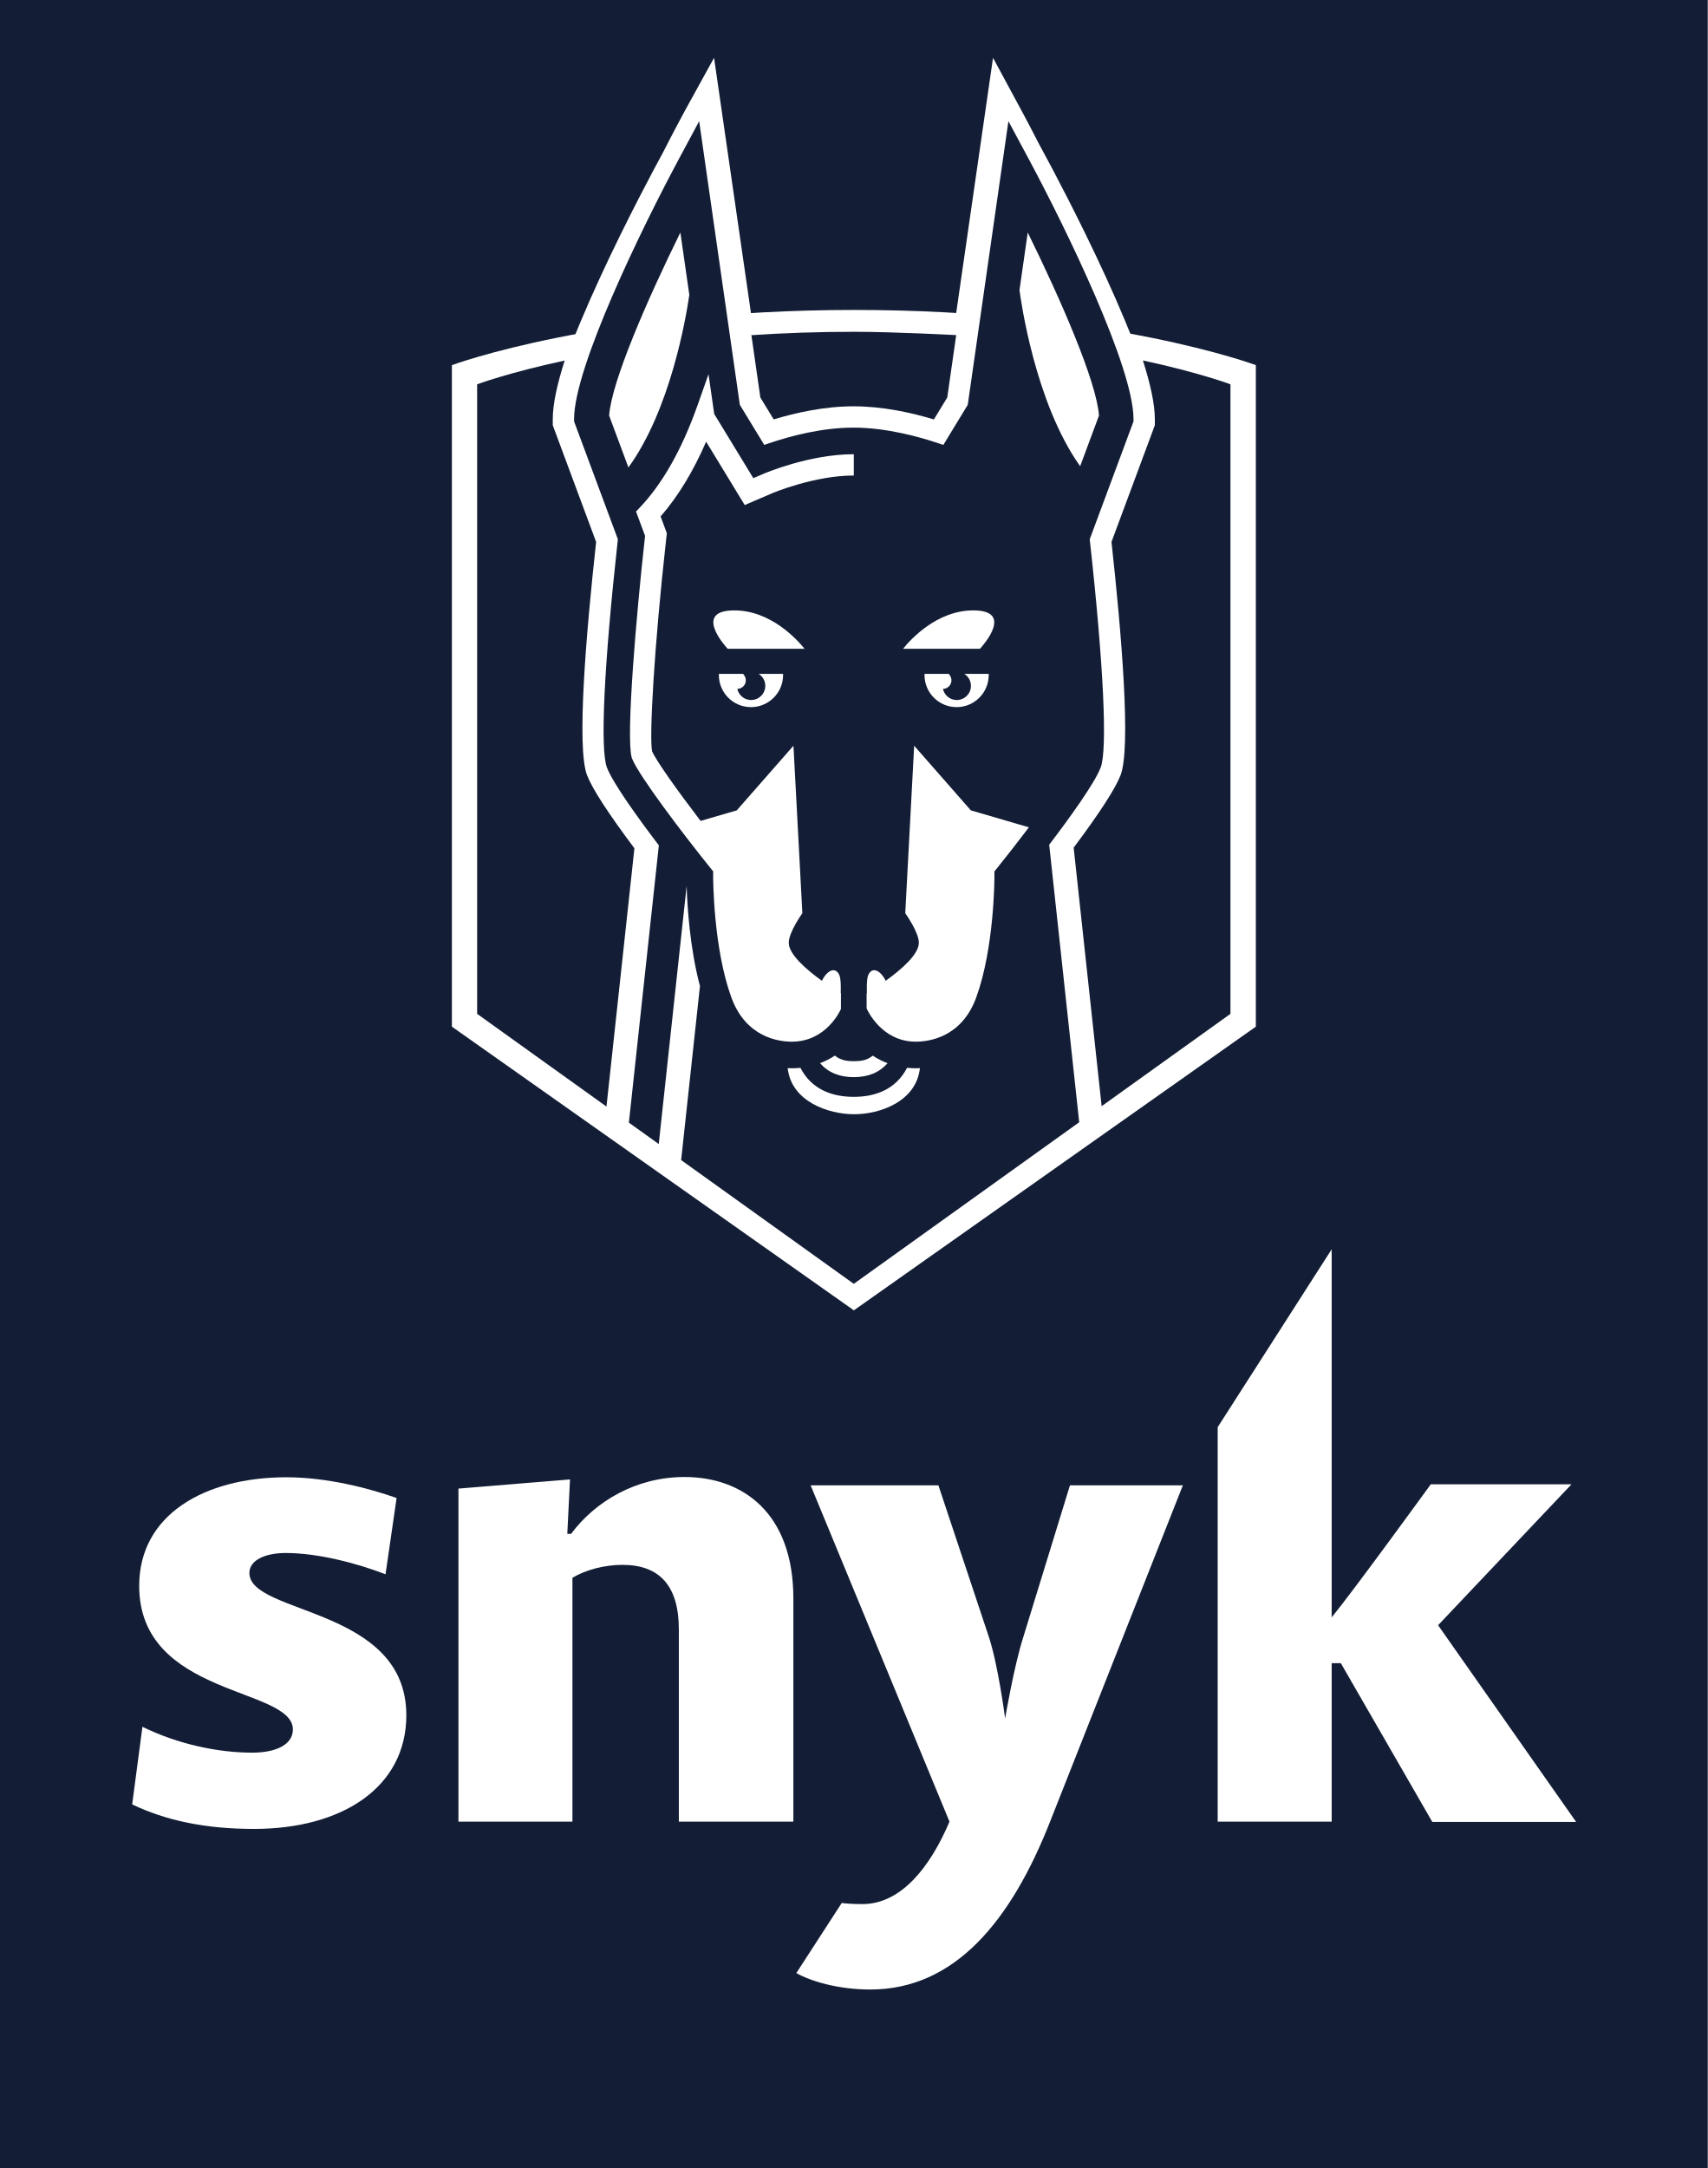
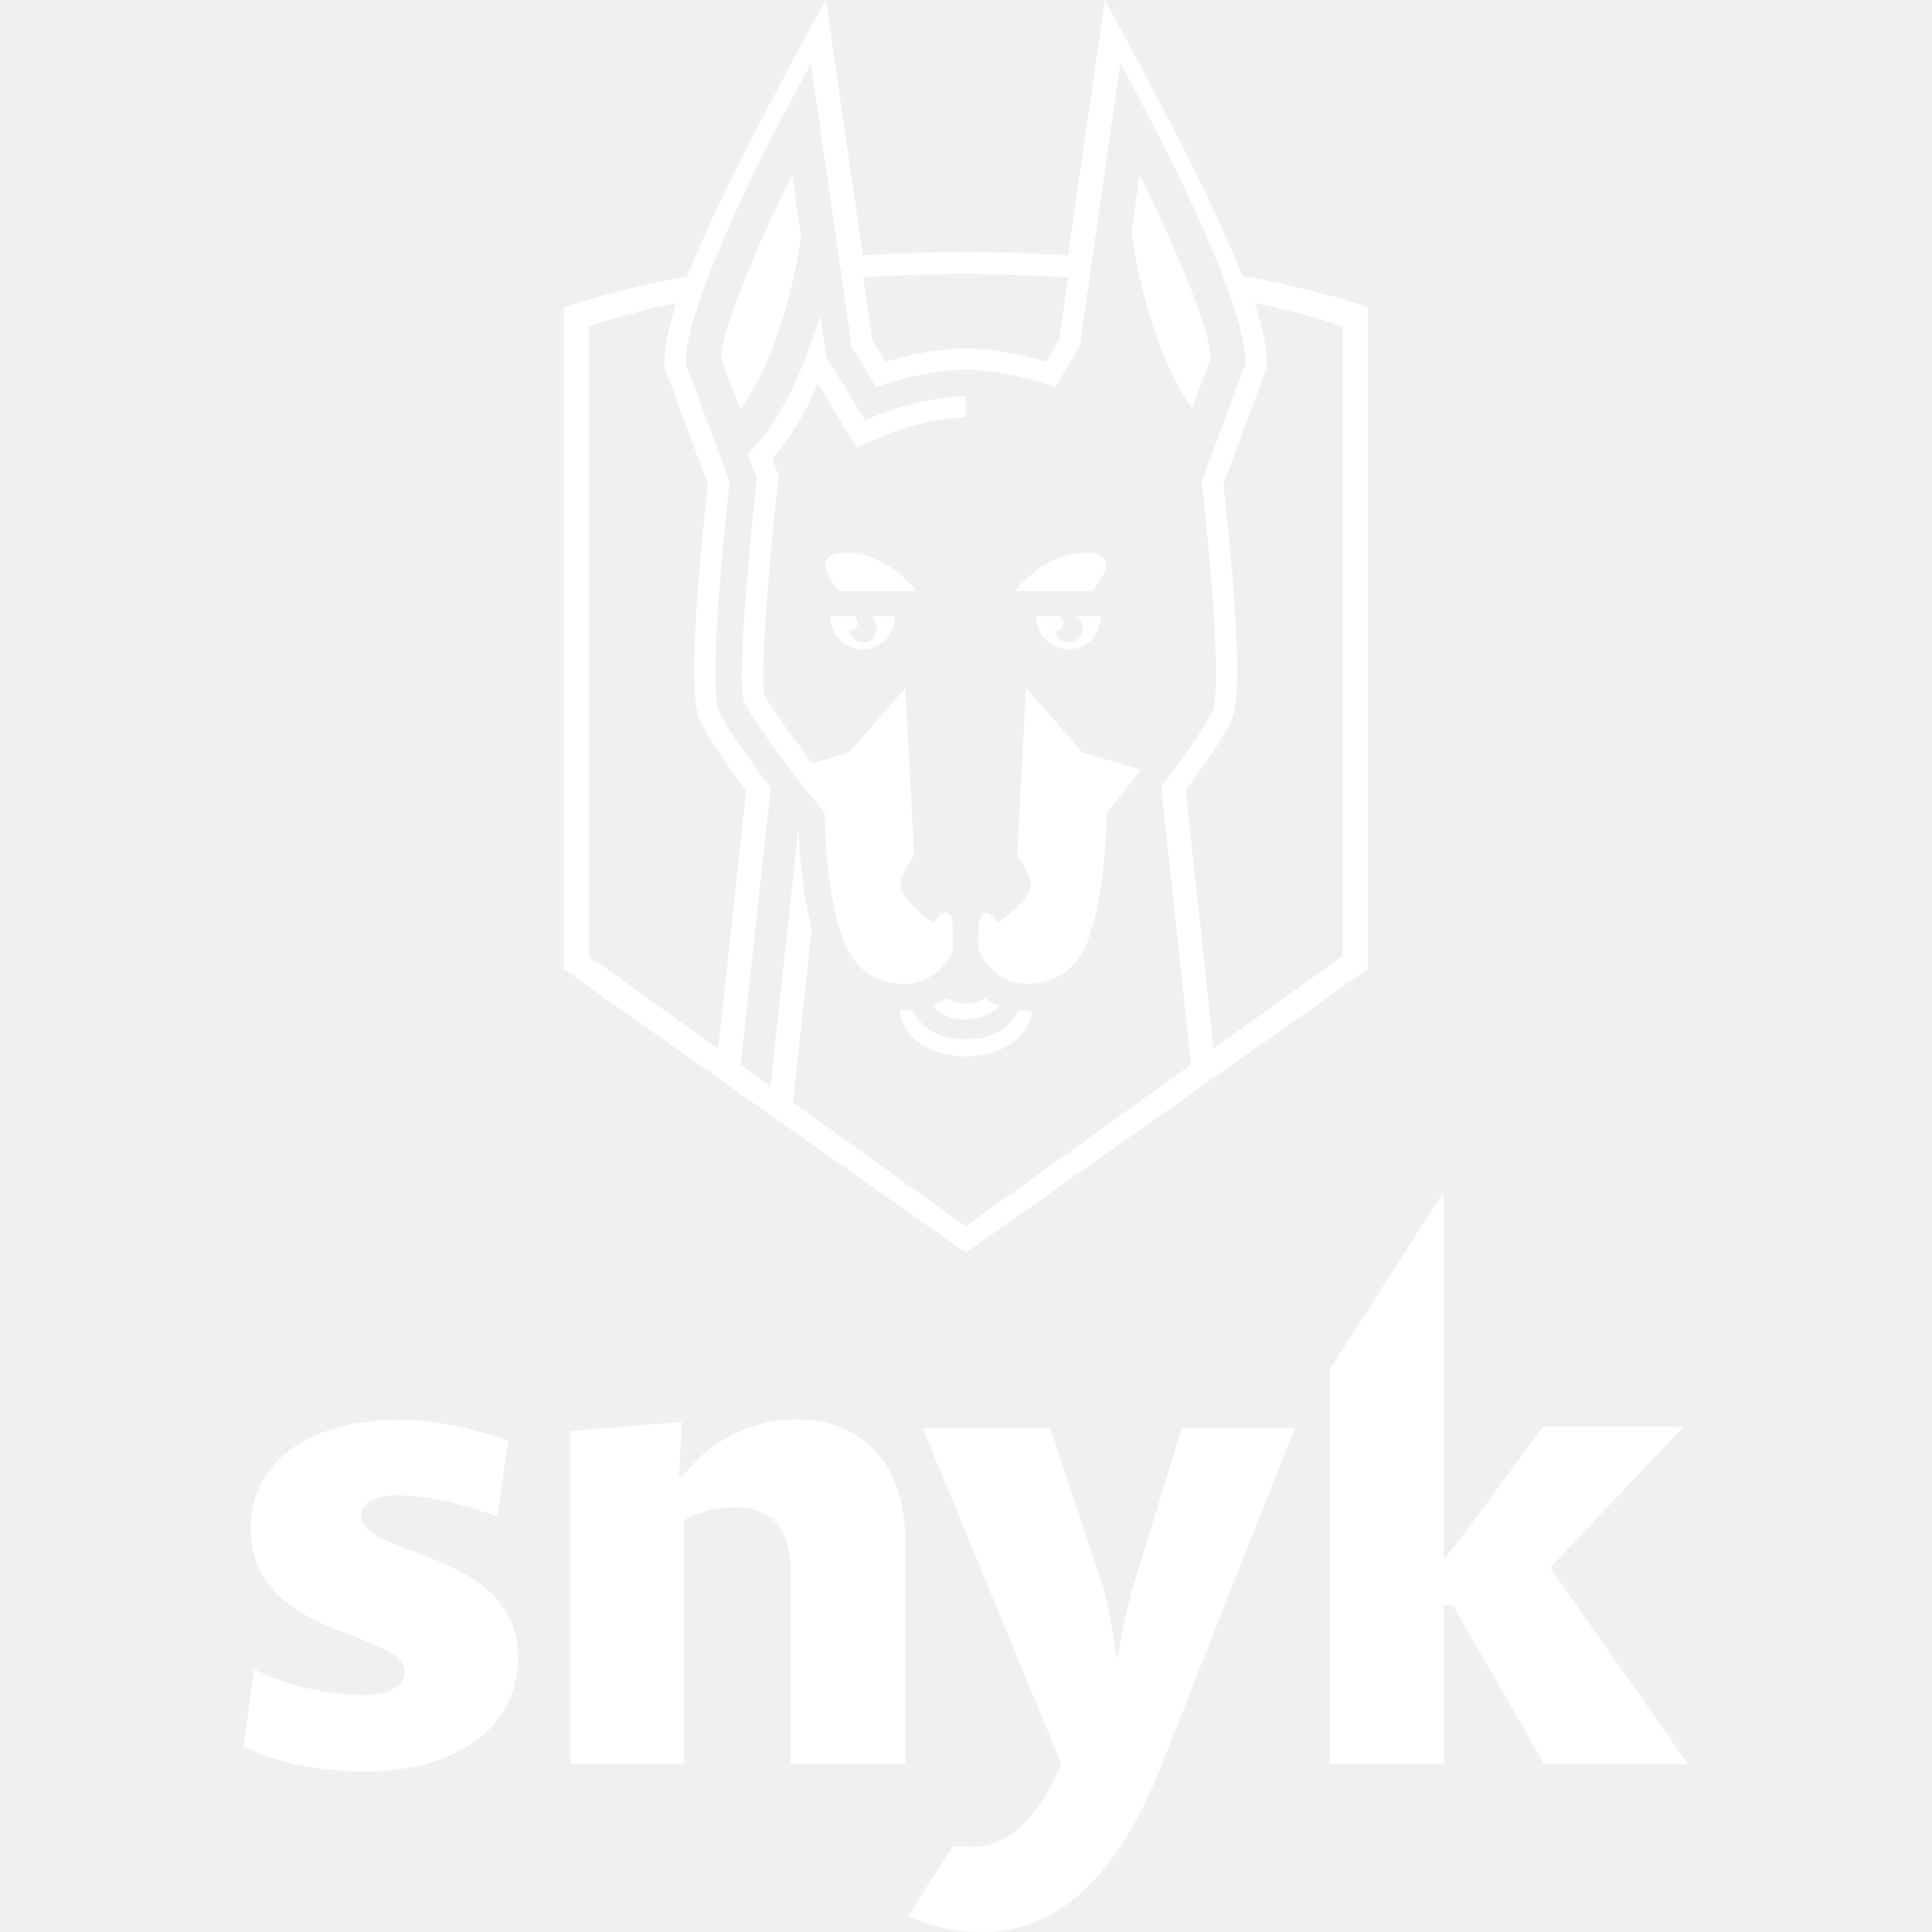
- <svg xmlns="http://www.w3.org/2000/svg" width="650px" height="825px" viewBox="0 0 650 825" version="1.1">
-   <defs />
-   <g id="Logo" stroke="none" stroke-width="1" fill="none" fill-rule="evenodd">
-     <g id="wordmark-symbol-_vertical-_NODECONF">
-       <rect id="Rectangle-2" fill="#131E36" x="0" y="0" width="650" height="825" />
-       <g id="wordmark" transform="translate(50, 475)" fill="#FFFFFF">
-         <path d="M46.673,220.966 C28.168,220.966 13.159,217.787 0.308,211.635 L4.215,182.104 C17.785,188.769 33.103,191.948 45.953,191.948 C55.308,191.948 61.477,188.769 61.477,183.13 C61.477,166.929 2.981,170.825 2.981,128.478 C2.981,101.408 27.86,87.156 59.009,87.156 C74.533,87.156 90.57,91.36 100.953,95.051 L96.738,124.069 C85.841,119.865 71.037,115.968 58.701,115.968 C51.093,115.968 44.925,118.634 44.925,123.556 C44.925,139.552 104.654,136.373 104.654,177.695 C104.654,205.175 80.187,220.966 46.673,220.966 L46.673,220.966 Z" id="Shape" />
-         <path d="M208.383,218.197 L208.383,145.089 C208.383,128.375 200.981,120.48 186.897,120.48 C180.009,120.48 172.813,122.428 167.879,125.402 L167.879,218.197 L124.495,218.197 L124.495,91.462 L166.953,87.976 L165.925,108.688 L167.364,108.688 C176.514,96.384 192.037,87.053 210.542,87.053 C232.748,87.053 251.972,100.793 251.972,133.297 L251.972,218.197 L208.383,218.197 L208.383,218.197 Z" id="Shape" />
-         <path d="M495.103,218.197 L460.355,157.906 L456.86,157.906 L456.86,218.197 L413.477,218.197 L413.477,68.084 L456.86,0.41 L456.86,140.475 C465.495,129.913 494.589,89.822 494.589,89.822 L548.15,89.822 L497.364,143.448 L549.897,218.3 L495.103,218.3 L495.103,218.197 Z" id="Shape" />
-         <path d="M357.243,90.232 L339.458,148.062 C335.963,158.931 332.57,178.926 332.57,178.926 C332.57,178.926 329.897,158.213 326.196,147.345 L307.178,90.232 L258.551,90.232 L311.393,218.197 C304.196,235.218 293.093,249.573 278.29,249.573 C275.617,249.573 272.944,249.471 270.374,249.163 L253.103,275.822 L253.103,275.822 C258.551,278.899 268.935,282.077 281.271,282.077 C313.346,282.077 334.832,256.136 349.841,217.787 L400.215,90.232 L357.243,90.232 L357.243,90.232 Z" id="Shape" />
-       </g>
-       <g id="Group-3" transform="translate(172, 22)">
-         <path d="M223.768,33.361 L225.786,37.094 C230.195,45.219 268.779,117.219 268.776,143.233 L268.776,144.758 L251.285,191.628 C254.129,217.177 259.785,272.689 255.515,283.535 C252.879,290.243 242.831,304.043 234.236,315.219 L229.724,315.228 L234.397,358.153 L220.31,368.34 L214.541,315.258 L209.389,315.268 C208.88,316.994 208.324,318.692 207.716,320.344 C204.489,329.112 198.786,335.757 191.493,339.693 C191.065,360.714 171.499,372.055 153.064,372.055 C134.476,372.055 114.746,360.723 114.311,339.709 C107.003,335.766 101.293,329.121 98.062,320.344 C97.481,318.764 96.947,317.141 96.456,315.493 L91.416,315.504 L85.626,368.905 L71.539,359.068 L76.259,315.534 L71.827,315.543 C63.165,304.317 52.924,290.312 50.262,283.529 C45.992,272.681 51.428,217.177 54.276,191.624 L36.467,144.76 L36.467,143.233 C36.467,117.219 75.36,45.219 79.775,37.094 L80.13,36.451 C84.379,28.112 87.685,21.989 88.741,20.042 L99.786,0 C99.786,0 109.874,69.653 109.867,69.715 L115.306,107.343 L120.392,149.023 C126.564,147.078 135.227,144.828 144.522,143.905 C147.054,137.696 149.804,133.55 152.828,133.55 C158.626,133.55 164.404,139.131 169.602,145.093 C175.336,146.133 180.559,147.525 184.737,148.811 L190.469,107.345 L205.964,0 L216.781,20.042 C217.701,21.74 220.316,26.613 223.768,33.361 Z" id="Shape-Copy-45" fill="#FFFFFF" />
-         <path d="M152.999,476.629 L0,368.678 L0,116.948 C0,116.948 56.573,95.945 153.207,95.945 C249.841,95.945 306,116.948 306,116.948 L306,368.678 L152.999,476.629 Z" id="Shape-Copy-44" fill="#FFFFFF" />
-         <g id="Group" transform="translate(9.313869, 24.11303)" fill="#131E36">
-           <path d="M253.696,91.048 C256.481,99.789 258.245,107.577 258.245,113.345 L258.245,115.706 L241.742,160.107 C245.582,195.156 249.231,238.52 245.18,248.918 C243.178,254.061 237.153,263.344 227.343,276.448 L237.99,374.831 L287.025,339.69 L287.025,100.133 C287.025,100.133 275.38,95.722 253.696,91.048 L253.696,91.048 Z" id="Shape" />
-           <path d="M113.169,113.487 C121.388,110.985 132.374,108.502 143.589,108.502 C154.826,108.502 165.883,110.999 174.144,113.501 L179.239,105.138 L182.638,81.402 C182.638,81.402 158.889,80.142 143.855,80.142 C129.874,80.142 116.812,80.622 104.685,81.429 L108.088,105.138 L113.169,113.487 L113.169,113.487 Z" id="Shape" />
-           <path d="M42.141,248.916 C38.088,238.522 41.742,195.158 45.583,160.109 L29.08,115.708 L29.08,113.347 C29.08,107.589 30.834,99.811 33.615,91.084 C11.931,95.748 0.293,100.135 0.293,100.135 L0.293,339.696 L49.525,374.976 L60.154,276.694 C50.241,263.461 44.154,254.095 42.141,248.916 L42.141,248.916 Z" id="Shape" />
-           <path d="M237.615,245.987 C240.265,239.173 238.743,206.96 233.535,159.806 L233.459,159.088 L250.123,114.253 L250.123,113.345 C250.123,93.782 224.791,41.436 209.815,13.595 L202.51,0.004 L187.034,107.929 L177.743,123.193 L175.432,122.42 C168.961,120.252 156.225,116.61 143.587,116.61 C131.603,116.61 119.735,119.759 111.883,122.406 L109.58,123.189 L100.283,107.931 L84.805,0.006 L77.501,13.597 C62.528,41.438 37.192,93.78 37.192,113.347 L37.192,114.255 L53.863,159.09 L53.784,159.808 C48.576,206.962 47.05,239.167 49.704,245.981 C52.084,252.095 61.539,265.174 69.457,275.572 L58.049,381.09 L69.419,389.229 L80.038,290.999 C80.266,298.62 81.223,314.531 85.104,329.119 L77.941,395.339 L143.654,442.434 L222.541,385.904 L229.456,380.947 L218.032,275.339 C225.922,264.976 235.251,252.051 237.615,245.987 L237.615,245.987 Z M209.863,42.365 C222.646,68.329 236.059,99.154 236.979,112.023 L229.815,131.299 C212.594,107.132 207.185,67.854 206.728,64.264 L209.863,42.365 L209.863,42.365 Z M189.144,186.165 C204.619,186.165 193.043,199.28 191.687,200.761 L162.417,200.761 C165.082,197.436 175.154,186.165 189.144,186.165 L189.144,186.165 Z M180.799,213.215 C180.573,214.841 179.184,216.014 177.588,216.036 C178.06,218.172 179.802,219.889 182.097,220.213 C185.054,220.631 187.789,218.567 188.197,215.612 C188.502,213.444 187.464,211.407 185.718,210.313 L195.009,210.313 L195.009,210.772 C195.009,217.507 189.541,222.971 182.793,222.971 C176.044,222.971 170.576,217.509 170.576,210.772 L170.576,210.313 L180,210.313 C179.949,210.347 179.907,210.396 179.851,210.43 C180.557,211.138 180.947,212.143 180.799,213.215 L180.799,213.215 Z M150.87,355.605 C152.662,356.782 154.545,357.731 156.511,358.477 C153.417,361.998 149.162,363.776 143.658,363.776 C138.155,363.776 133.902,361.994 130.808,358.467 C132.776,357.721 134.665,356.768 136.456,355.585 C138.969,357.66 141.778,357.698 143.66,357.698 C145.551,357.698 148.357,357.684 150.87,355.605 L150.87,355.605 Z M102.528,213.215 C102.303,214.841 100.915,216.014 99.322,216.036 C99.795,218.172 101.532,219.889 103.829,220.213 C106.784,220.631 109.513,218.567 109.931,215.612 C110.228,213.444 109.194,211.407 107.453,210.313 L116.744,210.313 L116.744,210.772 C116.744,217.507 111.271,222.971 104.522,222.971 C97.78,222.971 92.302,217.509 92.302,210.772 L92.302,210.313 L101.73,210.313 C101.678,210.347 101.631,210.396 101.581,210.43 C102.293,211.138 102.683,212.143 102.528,213.215 L102.528,213.215 Z M95.637,200.761 C94.274,199.278 82.702,186.165 98.18,186.165 C112.17,186.165 122.232,197.436 124.906,200.761 L95.637,200.761 L95.637,200.761 Z M50.532,112.023 C51.455,99.154 64.863,68.331 77.648,42.365 L81.055,66.111 C79.761,74.991 73.815,109.808 57.877,131.766 L50.532,112.023 L50.532,112.023 Z M97.068,333.481 C90.207,314.687 90.128,288.39 90.128,287.278 L90.134,285.48 L89.01,284.08 C78.855,271.493 61.795,249.063 59.228,242.472 L59.139,242.209 C56.856,234.287 60.965,186.976 64.086,159.015 L64.217,157.811 L60.772,148.545 L62.08,147.169 C70.84,138.007 78.294,124.813 84.236,107.974 L88.362,96.282 L90.534,111.42 L105.414,135.843 L109.467,134.11 C109.63,134.041 126.686,126.736 143.591,126.736 L143.66,126.736 L143.66,134.838 L143.587,134.838 C128.612,134.838 112.824,141.48 112.664,141.551 L102.142,146.073 L87.456,121.967 C82.48,133.4 76.675,142.924 70.121,150.405 L72.497,156.802 L72.152,159.915 C67.711,199.662 65.739,234.479 66.89,239.782 C68.488,243.461 76.53,254.749 85.348,266.275 L99.114,262.26 L120.692,237.665 L124.081,301.403 C123.875,301.68 118.903,308.653 118.903,312.636 C118.903,316.968 125.271,322.609 131.545,327.131 C131.634,326.955 131.684,326.751 131.781,326.585 C134.005,322.657 136.863,321.943 138.173,324.963 C138.908,326.668 138.68,331.764 138.68,331.764 L138.769,331.815 L138.759,337.856 C138.537,338.36 133.206,350.28 120.082,350.28 C115.004,350.276 102.608,348.642 97.068,333.481 L97.068,333.481 Z M143.833,377.895 C134.11,377.895 119.912,373.162 118.491,360.342 C119.022,360.37 119.539,360.407 120.08,360.407 C121.184,360.407 122.268,360.342 123.338,360.231 C127.675,368.612 135.61,371.275 143.658,371.275 C151.699,371.275 159.607,368.583 163.937,360.225 C165.017,360.338 166.123,360.405 167.245,360.405 C167.784,360.405 168.303,360.368 168.828,360.34 C167.429,373.162 153.423,377.895 143.833,377.895 L143.833,377.895 Z M198.315,284.08 L197.187,285.48 L197.191,287.278 C197.191,288.39 197.112,314.691 190.248,333.481 C184.711,348.642 172.312,350.278 167.245,350.278 C154.148,350.278 148.774,338.131 148.54,337.623 L148.54,331.827 L148.643,331.762 C148.643,331.762 148.411,326.666 149.144,324.961 C150.456,321.941 153.32,322.655 155.54,326.583 C155.633,326.749 155.688,326.955 155.772,327.129 C162.056,322.607 168.42,316.966 168.42,312.634 C168.42,308.655 163.459,301.698 163.245,301.405 L166.634,237.663 L188.207,262.258 L210.309,268.71 C206.066,274.31 201.787,279.775 198.315,284.08 L198.315,284.08 Z" id="Shape" />
-         </g>
-       </g>
-     </g>
+ <svg xmlns="http://www.w3.org/2000/svg" version="1.1" id="Layer_1" x="0px" y="0px" width="200px" height="200px" viewBox="0 0 200 200" enable-background="new 0 0 200 200" xml:space="preserve">
+   <g>
+     <path fill="#FFFFFF" d="M37.373,156.87c0-1.339,1.678-2.064,3.748-2.064c3.357,0,7.384,1.06,10.349,2.204l1.147-7.895   c-2.825-1.004-7.189-2.148-11.412-2.148c-8.475,0-15.244,3.878-15.244,11.243c0,11.522,15.915,10.462,15.915,14.87   c0,1.534-1.678,2.399-4.224,2.399c-3.496,0-7.664-0.865-11.356-2.678l-1.063,8.035c3.496,1.674,7.58,2.539,12.615,2.539   c9.119,0,15.776-4.296,15.776-11.773C53.624,160.357,37.373,161.222,37.373,156.87z" />
+     <path fill="#FFFFFF" d="M82.434,146.938c-5.035,0-9.258,2.539-11.748,5.887h-0.392l0.28-5.635l-11.552,0.949v34.482h11.804v-25.248   c1.343-0.809,3.301-1.339,5.175-1.339c3.832,0,5.846,2.148,5.846,6.696v19.891h11.86v-23.1   C93.707,150.676,88.476,146.938,82.434,146.938z" />
+     <path fill="#FFFFFF" d="M174.766,182.647l-14.293-20.366l13.818-14.591h-14.573c0,0-7.916,10.908-10.265,13.782v-38.109   l-11.804,18.413v40.843h11.804v-16.404h0.951l9.454,16.404v0.028H174.766z" />
+     <path fill="#FFFFFF" d="M117.51,163.537c-0.951,2.957-1.874,8.397-1.874,8.397s-0.727-5.635-1.734-8.593l-5.175-15.539h-13.23   l14.377,34.817c-1.958,4.631-4.979,8.537-9.007,8.537c-0.727,0-1.454-0.028-2.154-0.112l-4.699,7.253   c1.482,0.837,4.308,1.702,7.664,1.702c8.727,0,14.573-7.058,18.657-17.492l13.706-34.705h-11.692L117.51,163.537z" />
+     <path fill="#FFFFFF" d="M82.931,24.548l-0.927-6.461c-1.517,3.081-3.067,6.414-4.352,9.483c-1.662,3.968-2.884,7.495-3.025,9.469   l1.998,5.372c3.402-4.687,5.13-11.526,5.887-15.423C82.72,25.918,82.855,25.069,82.931,24.548z" />
+     <path fill="#FFFFFF" d="M141.6,100.31V31.819c0,0-4.566-1.707-13-3.256c-3.201-8-8.034-17.013-8.825-18.471l-0.549-1.016   c-0.939-1.836-1.651-3.162-1.901-3.624L114.383,0l-3.814,26.419c-3.283-0.198-6.8-0.314-10.541-0.314   c-3.804,0-7.379,0.12-10.713,0.325l-1.079-7.462C88.238,18.951,85.494,0,85.494,0l-3.005,5.453   c-0.287,0.53-1.187,2.196-2.343,4.465l-0.097,0.175c-0.794,1.461-5.682,10.508-8.908,18.52c-8.293,1.535-12.797,3.206-12.797,3.206   v68.491l41.628,29.371L141.6,100.31z M138.972,33.805v65.179l-13.342,9.561l-2.897-26.768c2.669-3.565,4.308-6.091,4.853-7.49   c1.102-2.829,0.109-14.628-0.936-24.164l4.49-12.081V37.4c0-1.569-0.48-3.688-1.238-6.066   C135.803,32.605,138.972,33.805,138.972,33.805z M100.018,28.366c4.091,0,10.552,0.343,10.552,0.343l-0.925,6.458l-1.386,2.275   c-2.248-0.681-5.256-1.36-8.313-1.36c-3.051,0-6.04,0.675-8.277,1.356l-1.383-2.272l-0.926-6.451   C92.66,28.496,96.214,28.366,100.018,28.366z M60.958,98.985v-65.18c0,0,3.166-1.194,9.066-2.463   c-0.757,2.374-1.234,4.491-1.234,6.057v0.643l4.49,12.081c-1.045,9.536-2.039,21.335-0.937,24.163   c0.548,1.409,2.204,3.957,4.901,7.558l-2.892,26.741L60.958,98.985z M82.084,114.125l1.949-18.017   c-1.056-3.969-1.316-8.298-1.378-10.372l-2.889,26.727l-3.094-2.215l3.104-28.709c-2.154-2.829-4.727-6.388-5.374-8.051   c-0.722-1.854-0.307-10.616,1.11-23.446l0.022-0.195l-4.536-12.199V37.4c0-2.045,1.019-5.408,2.503-9.202   c2.379-6.082,5.955-13.273,8.464-17.938l1.987-3.698l2.874,20.039l1.337,9.325l2.53,4.152l0.627-0.213   c2.136-0.72,5.365-1.577,8.626-1.577c3.439,0,6.904,0.991,8.664,1.581l0.629,0.21l2.528-4.153l1.338-9.334l2.872-20.031   l1.988,3.698c2.507,4.661,6.079,11.845,8.458,17.923c1.487,3.8,2.509,7.169,2.509,9.217v0.247l-4.534,12.199l0.02,0.195   c1.417,12.83,1.831,21.594,1.11,23.448c-0.643,1.65-3.181,5.167-5.328,7.986l3.108,28.734l-1.881,1.349l-21.464,15.381   L82.084,114.125z" />
+     <path fill="#FFFFFF" d="M98.632,98.485l0.003-1.644l-0.024-0.014c0,0,0.062-1.386-0.138-1.85c-0.356-0.822-1.134-0.628-1.739,0.441   c-0.026,0.045-0.04,0.101-0.064,0.149c-1.707-1.23-3.44-2.765-3.44-3.944c0-1.084,1.353-2.981,1.409-3.056l-0.922-17.342   l-5.871,6.692l-3.745,1.093c-2.399-3.136-4.587-6.207-5.022-7.208c-0.313-1.443,0.223-10.916,1.432-21.73l0.094-0.847l-0.647-1.74   c1.783-2.035,3.363-4.627,4.717-7.737l3.996,6.559l2.863-1.23c0.044-0.019,4.339-1.827,8.414-1.827h0.02v-2.204h-0.019   c-4.6,0-9.24,1.987-9.284,2.006l-1.103,0.471l-4.049-6.645l-0.591-4.119l-1.123,3.181c-1.617,4.582-3.645,8.171-6.028,10.664   l-0.356,0.375l0.937,2.521l-0.036,0.328c-0.849,7.608-1.967,20.48-1.346,22.635l0.024,0.072c0.698,1.793,5.34,7.896,8.103,11.321   l0.306,0.381L85.4,84.723c0,0.302,0.022,7.458,1.888,12.571c1.507,4.125,4.88,4.57,6.262,4.571   C97.121,101.865,98.571,98.622,98.632,98.485z" />
+     <path fill="#FFFFFF" d="M105.482,104.571c-1.178,2.274-3.33,3.006-5.517,3.006c-2.19,0-4.349-0.724-5.529-3.005   c-0.291,0.03-0.586,0.048-0.886,0.048c-0.147,0-0.288-0.01-0.432-0.018c0.387,3.488,4.25,4.776,6.895,4.776   c2.609,0,6.42-1.288,6.801-4.776c-0.143,0.008-0.284,0.018-0.431,0.018C106.077,104.62,105.776,104.602,105.482,104.571z" />
+     <path fill="#FFFFFF" d="M98.005,103.308c-0.487,0.322-1.001,0.581-1.537,0.784c0.842,0.96,1.999,1.444,3.496,1.444   c1.497,0,2.655-0.484,3.497-1.442c-0.535-0.203-1.047-0.461-1.535-0.781c-0.684,0.566-1.447,0.569-1.962,0.569   C99.453,103.883,98.689,103.873,98.005,103.308z" />
+     <path fill="#FFFFFF" d="M123.406,42.285l1.949-5.245c-0.141-1.975-1.364-5.506-3.028-9.476c-1.285-3.068-2.834-6.398-4.35-9.477   l-0.853,5.958c0.036,0.282,0.186,1.38,0.492,2.952C118.37,30.862,120.075,37.611,123.406,42.285z" />
+     <path fill="#FFFFFF" d="M107.288,63.783v0.125c0,1.833,1.488,3.319,3.324,3.319c1.836,0,3.324-1.486,3.324-3.319v-0.125h-2.528   c0.475,0.298,0.758,0.852,0.675,1.442c-0.111,0.804-0.855,1.365-1.66,1.252c-0.624-0.088-1.098-0.555-1.227-1.137   c0.434-0.006,0.812-0.325,0.874-0.767c0.04-0.292-0.066-0.565-0.258-0.758c0.015-0.009,0.026-0.023,0.04-0.032H107.288z" />
+     <path fill="#FFFFFF" d="M106.216,71.224l-0.922,17.343c0.058,0.08,1.408,1.972,1.408,3.055c0,1.179-1.731,2.714-3.441,3.944   c-0.023-0.047-0.038-0.103-0.063-0.149c-0.604-1.069-1.383-1.263-1.74-0.441c-0.2,0.464-0.136,1.85-0.136,1.85l-0.028,0.018v1.577   c0.064,0.138,1.526,3.443,5.089,3.443c1.379,0,4.752-0.445,6.259-4.57c1.867-5.112,1.889-12.268,1.889-12.571l-0.001-0.489   l0.307-0.381c0.945-1.171,2.109-2.658,3.263-4.182l-6.013-1.756L106.216,71.224z" />
+     <path fill="#FFFFFF" d="M87.591,57.213c-4.211,0-1.063,3.568-0.692,3.971h7.963C94.135,60.279,91.397,57.213,87.591,57.213z" />
+     <path fill="#FFFFFF" d="M112.34,57.213c-3.806,0-6.547,3.067-7.272,3.971h7.964C113.401,60.781,116.551,57.213,112.34,57.213z" />
+     <path fill="#FFFFFF" d="M85.991,63.783v0.125c0,1.833,1.49,3.319,3.325,3.319c1.836,0,3.325-1.486,3.325-3.319v-0.125h-2.528   c0.473,0.298,0.755,0.852,0.674,1.442c-0.114,0.804-0.856,1.365-1.66,1.252c-0.625-0.088-1.097-0.555-1.226-1.137   c0.434-0.006,0.811-0.325,0.872-0.767c0.042-0.292-0.064-0.565-0.258-0.758c0.013-0.009,0.026-0.023,0.04-0.032H85.991z" />
  </g>
</svg>
